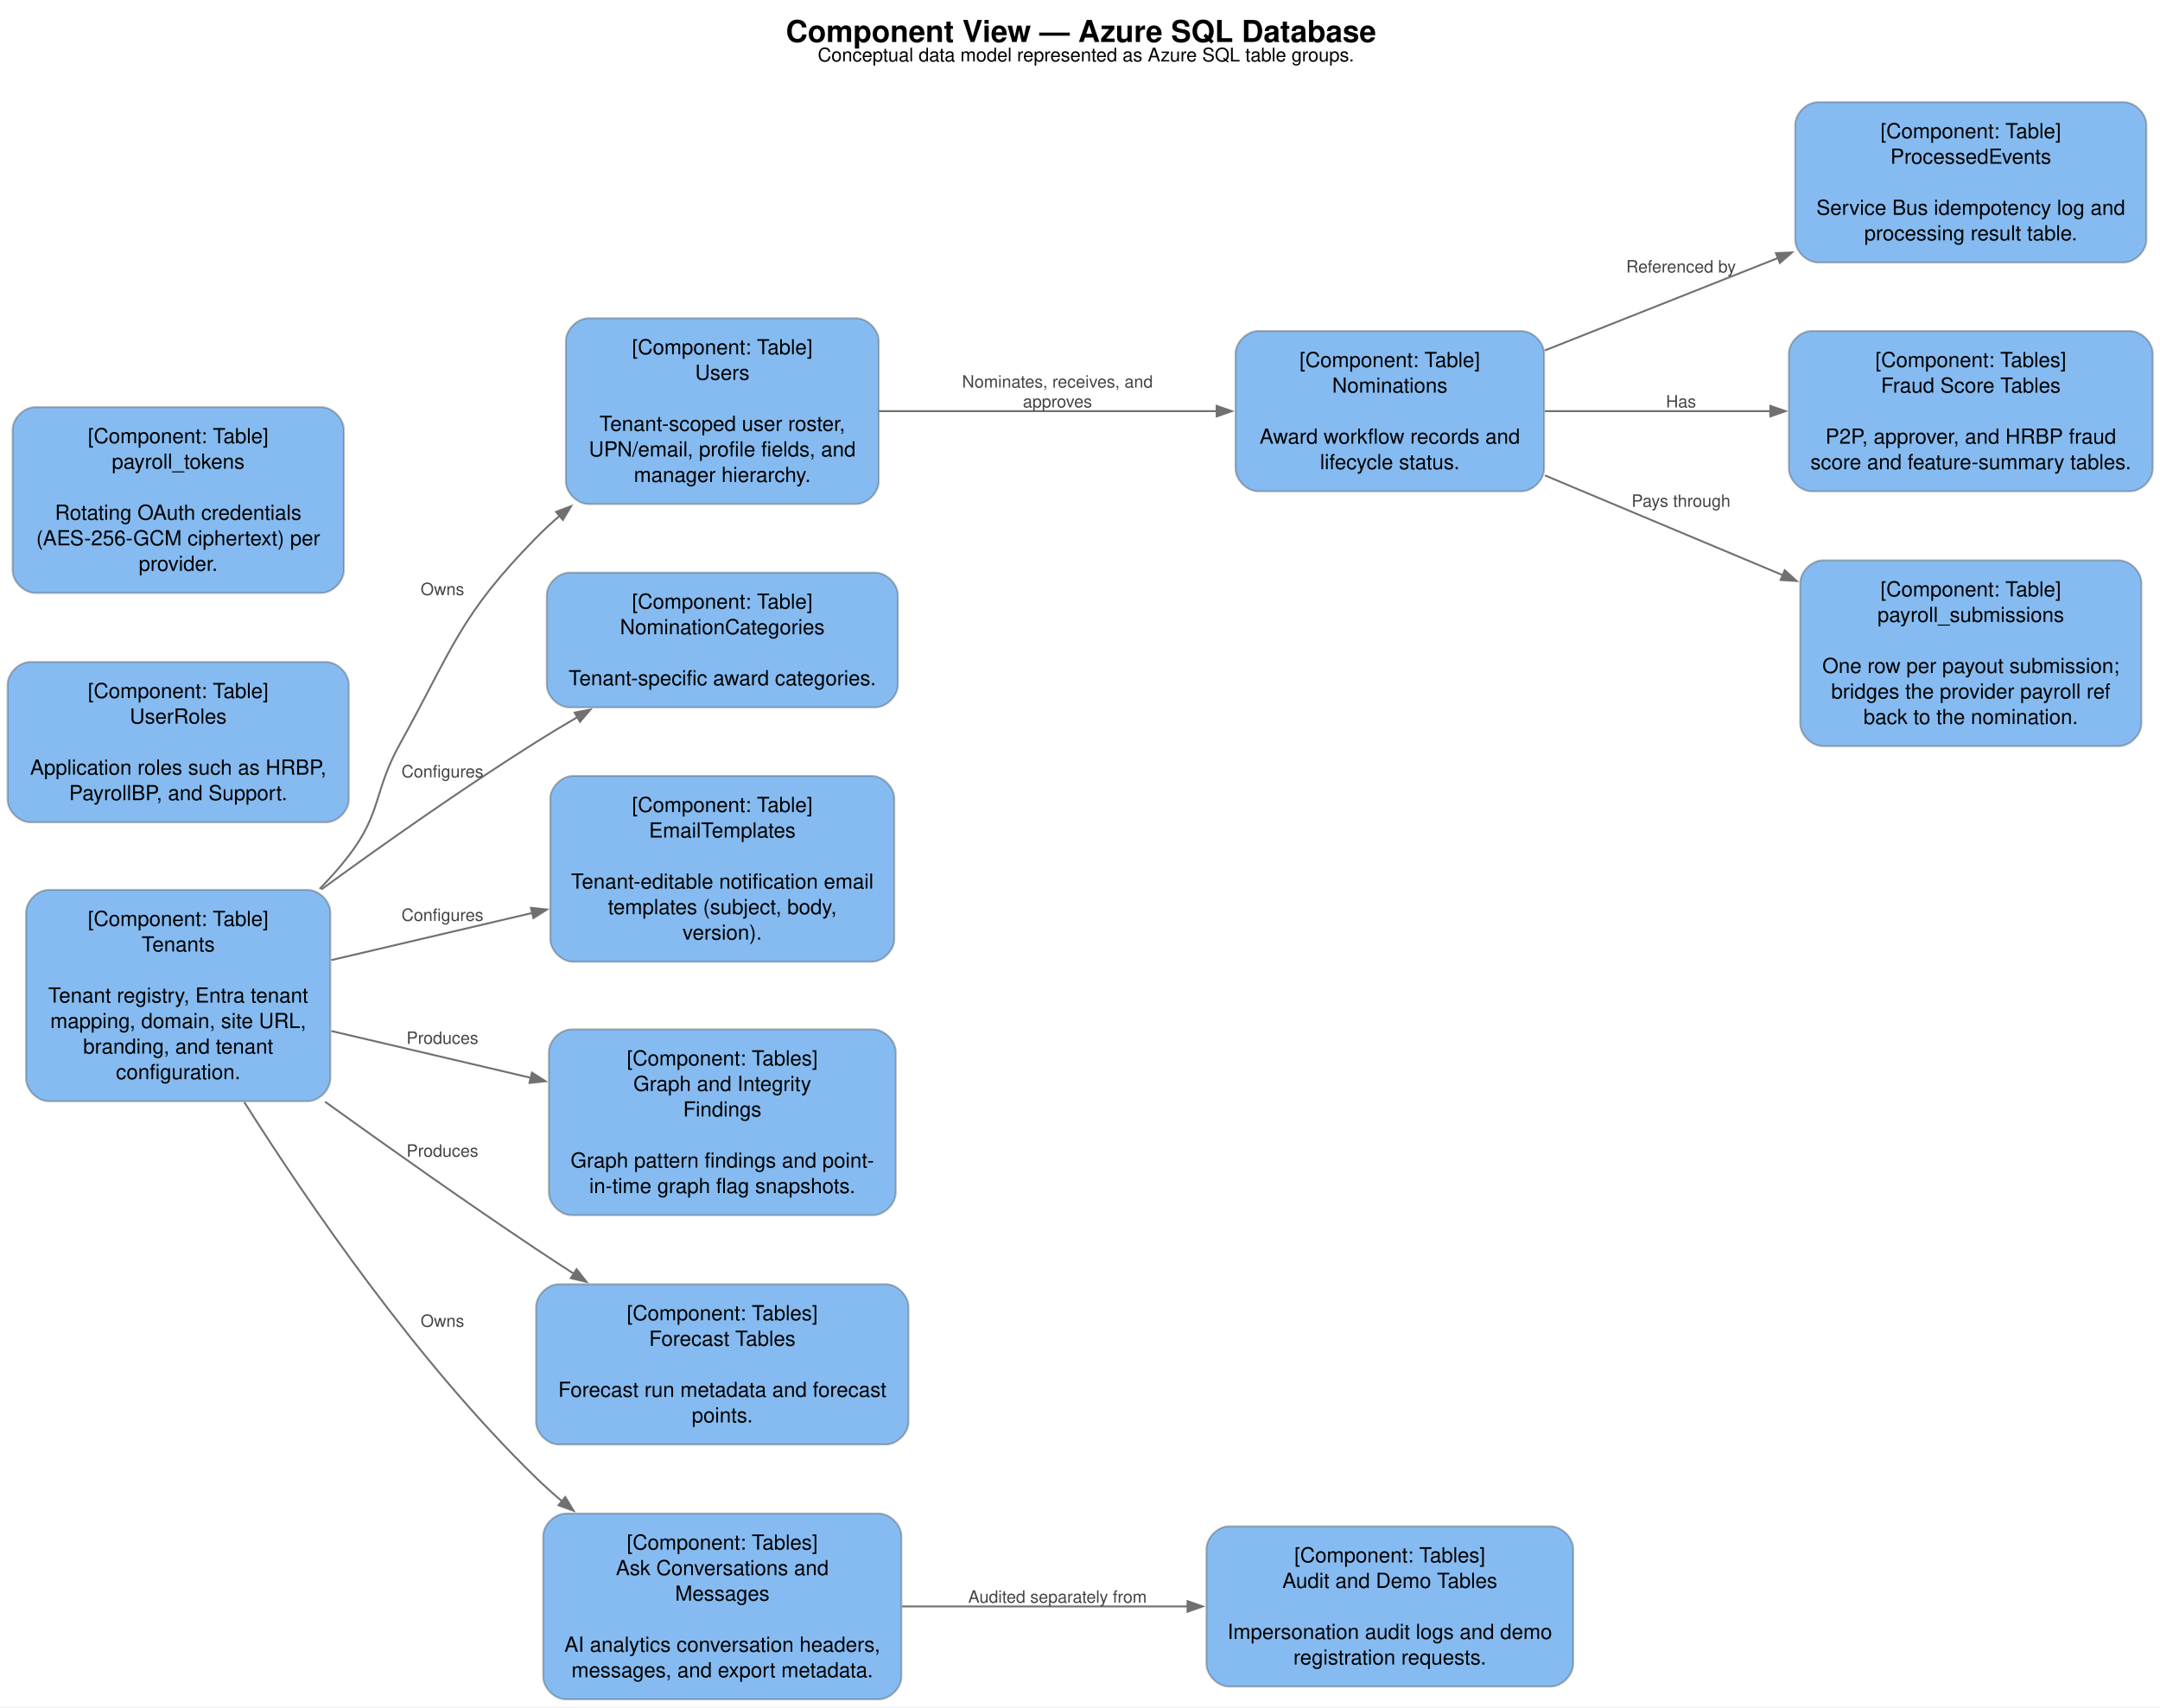
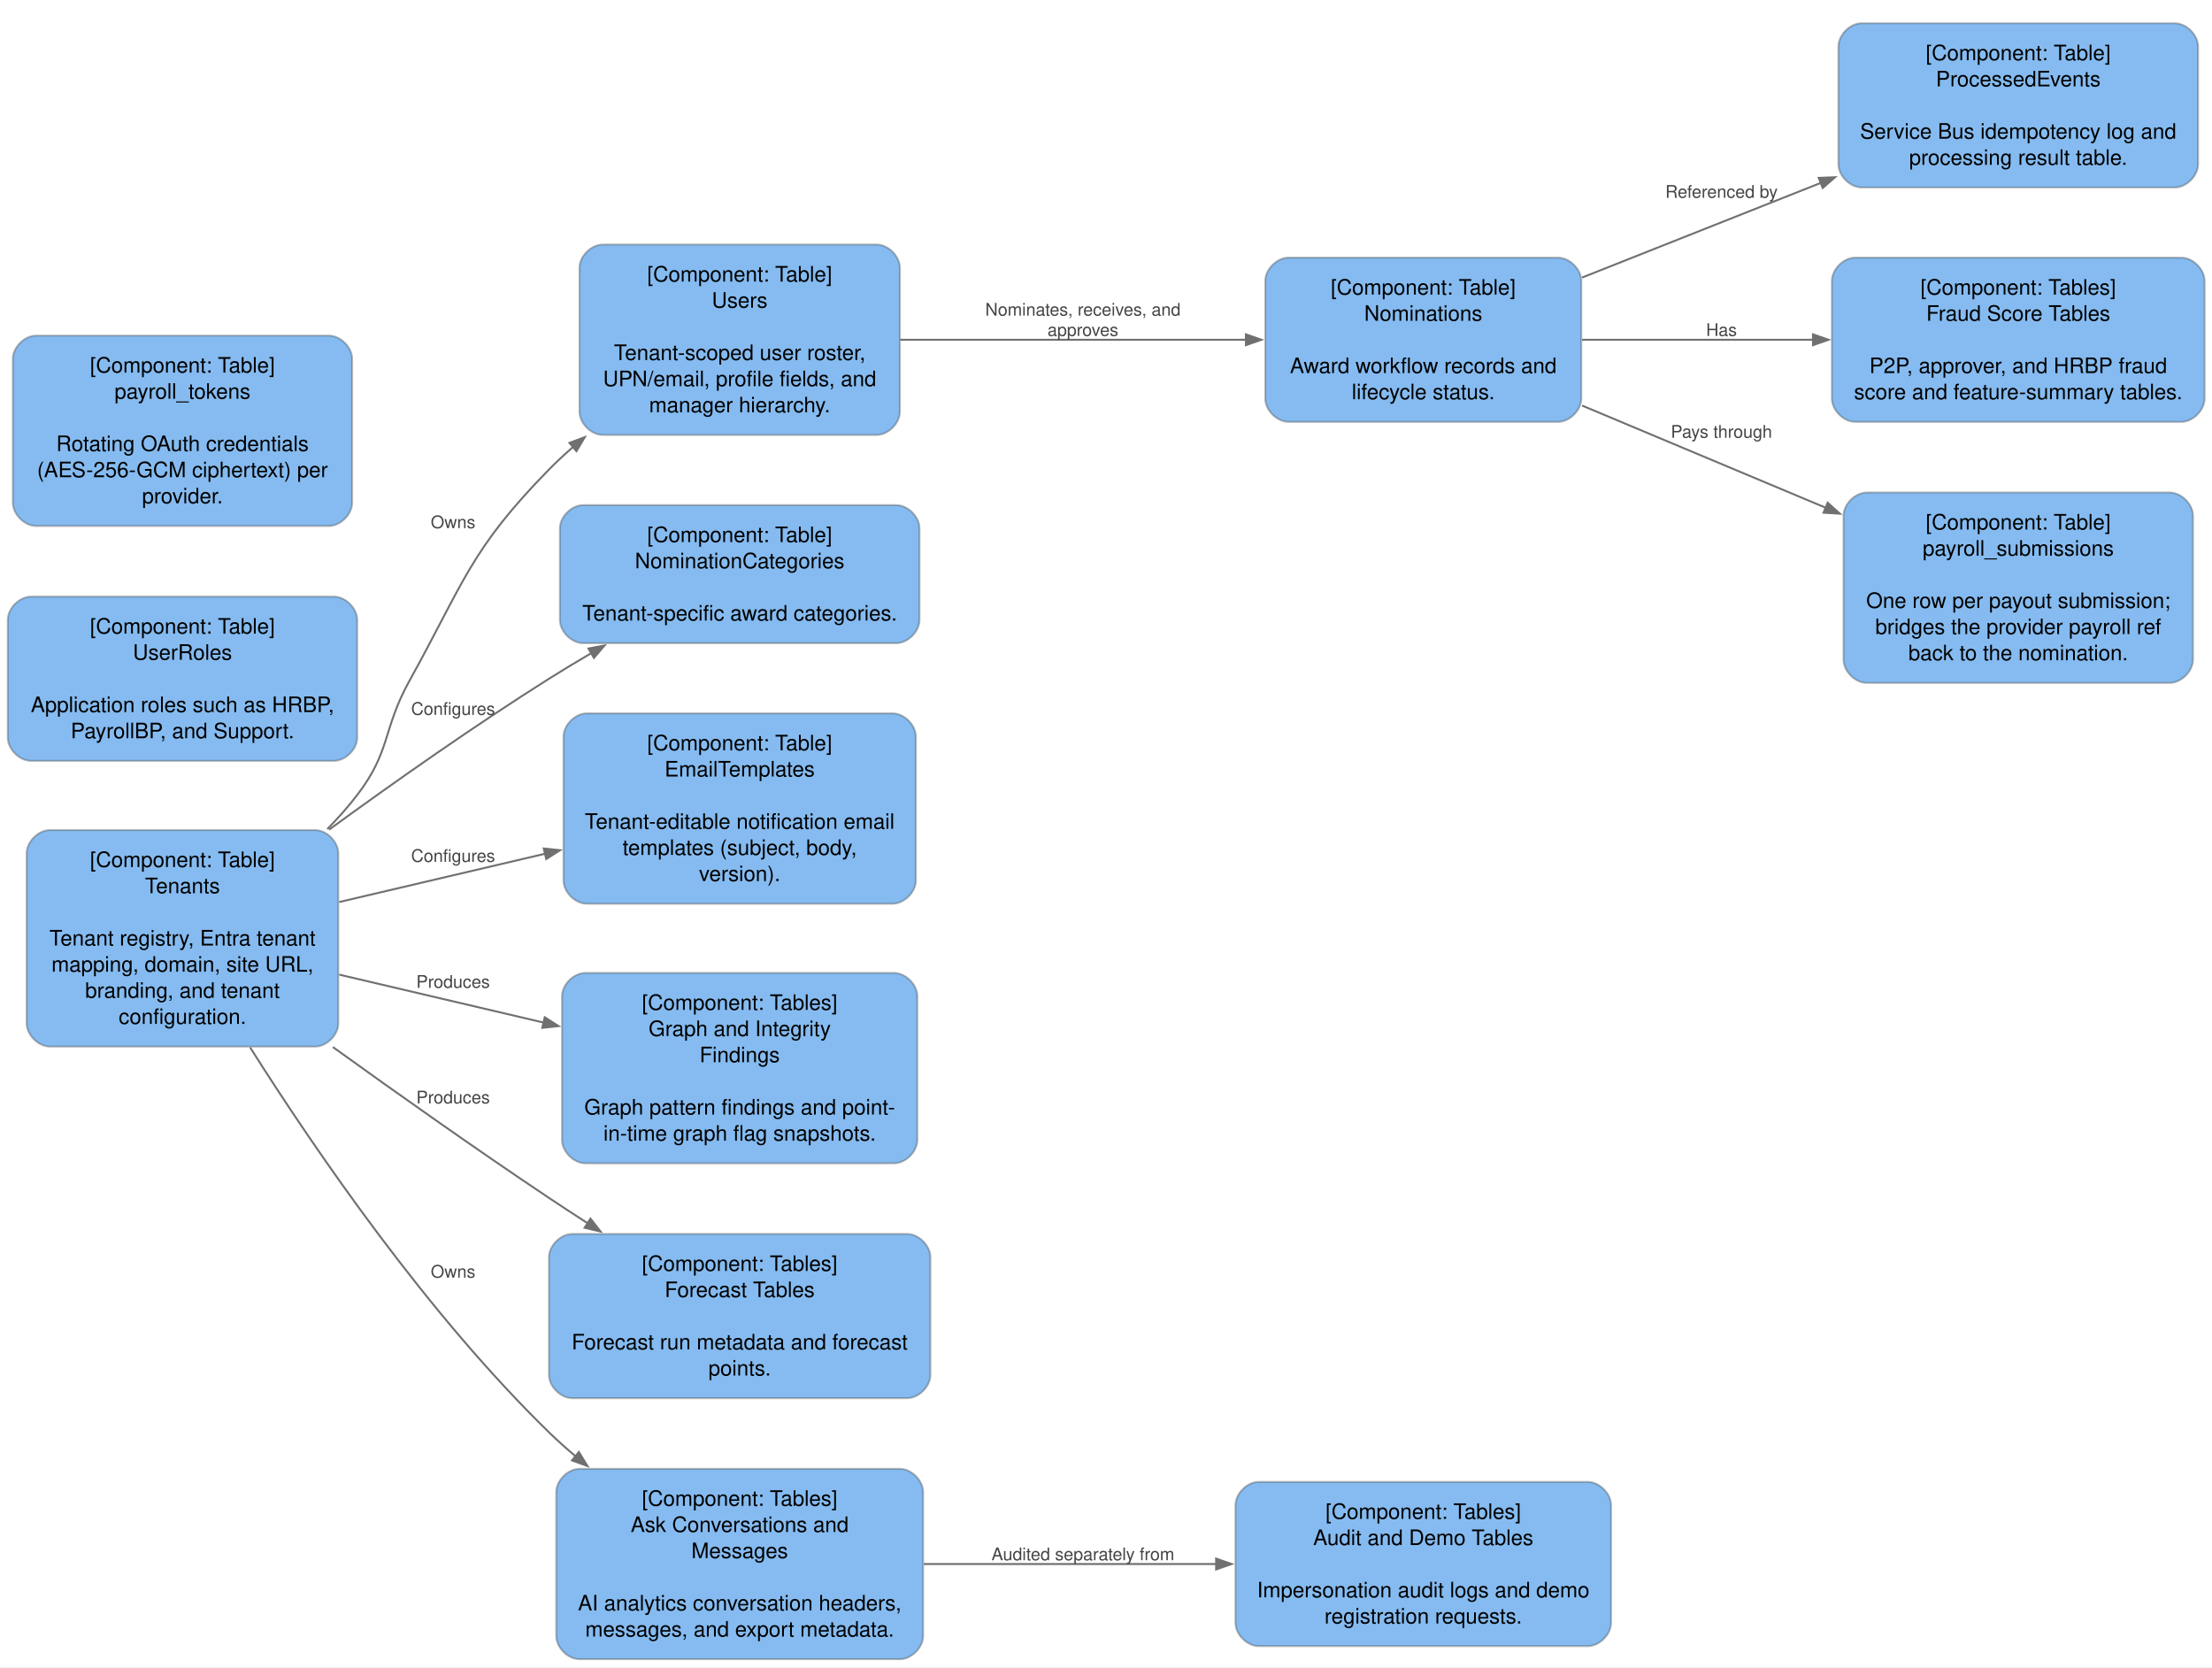
- <svg xmlns="http://www.w3.org/2000/svg" width="1142pt" height="903pt" viewBox="0.00 0.00 1142.00 903.00">
-   <g id="graph0" class="graph" transform="scale(1 1) rotate(0) translate(4 898.53)">
-     <polygon fill="white" stroke="none" points="-4,4 -4,-898.53 1138.18,-898.53 1138.18,4 -4,4" />
-     <text xml:space="preserve" text-anchor="start" x="411.47" y="-876.33" font-family="Helvetica,sans-Serif" font-weight="bold" font-size="16.00">Component View — Azure SQL Database</text>
-     <text xml:space="preserve" text-anchor="start" x="428.34" y="-866.03" font-family="Helvetica,sans-Serif" font-size="10.00">Conceptual data model represented as Azure SQL table groups.</text>
-     <text xml:space="preserve" text-anchor="start" x="564.84" y="-850.33" font-family="Helvetica,sans-Serif" font-size="16.00"> </text>
+ <svg xmlns="http://www.w3.org/2000/svg" width="1142pt" height="861pt" viewBox="0.00 0.00 1142.00 861.00">
+   <g id="graph0" class="graph" transform="scale(1 1) rotate(0) translate(4 856.53)">
+     <polygon fill="white" stroke="none" points="-4,4 -4,-856.53 1138.18,-856.53 1138.18,4 -4,4" />
    <g id="node1" class="node">
      <path fill="#85bbf0" stroke="#333333" stroke-opacity="0.333" d="M158.67,-428.03C158.67,-428.03 21.75,-428.03 21.75,-428.03 15.75,-428.03 9.75,-422.03 9.75,-416.03 9.75,-416.03 9.75,-328.25 9.75,-328.25 9.75,-322.25 15.75,-316.25 21.75,-316.25 21.75,-316.25 158.67,-316.25 158.67,-316.25 164.67,-316.25 170.67,-322.25 170.67,-328.25 170.67,-328.25 170.67,-416.03 170.67,-416.03 170.67,-422.03 164.67,-428.03 158.67,-428.03" />
      <text xml:space="preserve" text-anchor="middle" x="90.21" y="-408.94" font-family="Helvetica,sans-Serif" font-size="11.00" fill="#000000">[Component: Table]</text>
      <text xml:space="preserve" text-anchor="middle" x="90.21" y="-395.44" font-family="Helvetica,sans-Serif" font-size="11.00" fill="#000000">Tenants</text>
      <text xml:space="preserve" text-anchor="middle" x="90.21" y="-381.94" font-family="Helvetica,sans-Serif" font-size="11.00" fill="#000000"> </text>
      <text xml:space="preserve" text-anchor="middle" x="90.21" y="-368.44" font-family="Helvetica,sans-Serif" font-size="11.00" fill="#000000">Tenant registry, Entra tenant</text>
      <text xml:space="preserve" text-anchor="middle" x="90.21" y="-354.94" font-family="Helvetica,sans-Serif" font-size="11.00" fill="#000000">mapping, domain, site URL,</text>
      <text xml:space="preserve" text-anchor="middle" x="90.21" y="-341.44" font-family="Helvetica,sans-Serif" font-size="11.00" fill="#000000">branding, and tenant</text>
      <text xml:space="preserve" text-anchor="middle" x="90.21" y="-327.94" font-family="Helvetica,sans-Serif" font-size="11.00" fill="#000000">configuration.</text>
    </g>
    <g id="node2" class="node">
      <path fill="#85bbf0" stroke="#333333" stroke-opacity="0.333" d="M448.59,-730.28C448.59,-730.28 307.17,-730.28 307.17,-730.28 301.17,-730.28 295.17,-724.28 295.17,-718.28 295.17,-718.28 295.17,-644 295.17,-644 295.17,-638 301.17,-632 307.17,-632 307.17,-632 448.59,-632 448.59,-632 454.59,-632 460.59,-638 460.59,-644 460.59,-644 460.59,-718.28 460.59,-718.28 460.59,-724.28 454.59,-730.28 448.59,-730.28" />
      <text xml:space="preserve" text-anchor="middle" x="377.88" y="-711.19" font-family="Helvetica,sans-Serif" font-size="11.00" fill="#000000">[Component: Table]</text>
      <text xml:space="preserve" text-anchor="middle" x="377.88" y="-697.69" font-family="Helvetica,sans-Serif" font-size="11.00" fill="#000000">Users</text>
      <text xml:space="preserve" text-anchor="middle" x="377.88" y="-684.19" font-family="Helvetica,sans-Serif" font-size="11.00" fill="#000000"> </text>
      <text xml:space="preserve" text-anchor="middle" x="377.88" y="-670.69" font-family="Helvetica,sans-Serif" font-size="11.00" fill="#000000">Tenant-scoped user roster,</text>
      <text xml:space="preserve" text-anchor="middle" x="377.88" y="-657.19" font-family="Helvetica,sans-Serif" font-size="11.00" fill="#000000">UPN/email, profile fields, and</text>
      <text xml:space="preserve" text-anchor="middle" x="377.88" y="-643.69" font-family="Helvetica,sans-Serif" font-size="11.00" fill="#000000">manager hierarchy.</text>
    </g>
    <g id="edge1" class="edge">
      <path fill="none" stroke="#707070" d="M164.99,-428.53C170.53,-434.17 175.77,-440.07 180.42,-446.14 197.96,-469.03 193.43,-479.92 207.42,-505.14 235.58,-555.91 238.75,-572.71 279.42,-614.14 283.38,-618.18 287.63,-622.12 292.04,-625.95" />
      <polygon fill="#707070" stroke="#707070" points="290,-627.9 297.93,-630.89 293.6,-623.61 290,-627.9" />
      <text xml:space="preserve" text-anchor="middle" x="229.92" y="-583.87" font-family="Helvetica,sans-Serif" font-size="9.00" fill="#444444">Owns</text>
    </g>
    <g id="node5" class="node">
      <path fill="#85bbf0" stroke="#333333" stroke-opacity="0.333" d="M458.72,-595.78C458.72,-595.78 297.05,-595.78 297.05,-595.78 291.05,-595.78 285.05,-589.78 285.05,-583.78 285.05,-583.78 285.05,-536.5 285.05,-536.5 285.05,-530.5 291.05,-524.5 297.05,-524.5 297.05,-524.5 458.72,-524.5 458.72,-524.5 464.72,-524.5 470.72,-530.5 470.72,-536.5 470.72,-536.5 470.72,-583.78 470.72,-583.78 470.72,-589.78 464.72,-595.78 458.72,-595.78" />
      <text xml:space="preserve" text-anchor="middle" x="377.88" y="-576.69" font-family="Helvetica,sans-Serif" font-size="11.00" fill="#000000">[Component: Table]</text>
      <text xml:space="preserve" text-anchor="middle" x="377.88" y="-563.19" font-family="Helvetica,sans-Serif" font-size="11.00" fill="#000000">NominationCategories</text>
      <text xml:space="preserve" text-anchor="middle" x="377.88" y="-549.69" font-family="Helvetica,sans-Serif" font-size="11.00" fill="#000000"> </text>
      <text xml:space="preserve" text-anchor="middle" x="377.88" y="-536.19" font-family="Helvetica,sans-Serif" font-size="11.00" fill="#000000">Tenant-specific award categories.</text>
    </g>
    <g id="edge2" class="edge">
      <path fill="none" stroke="#707070" d="M165.89,-428.24C199.91,-453.03 241.07,-481.97 279.42,-506.14 286.45,-510.57 293.87,-515.04 301.34,-519.4" />
      <polygon fill="#707070" stroke="#707070" points="299.82,-521.75 308.15,-523.33 302.62,-516.9 299.82,-521.75" />
      <text xml:space="preserve" text-anchor="middle" x="229.92" y="-487.5" font-family="Helvetica,sans-Serif" font-size="9.00" fill="#444444">Configures</text>
    </g>
    <g id="node6" class="node">
      <path fill="#85bbf0" stroke="#333333" stroke-opacity="0.333" d="M456.84,-488.28C456.84,-488.28 298.92,-488.28 298.92,-488.28 292.92,-488.28 286.92,-482.28 286.92,-476.28 286.92,-476.28 286.92,-402 286.92,-402 286.92,-396 292.92,-390 298.92,-390 298.92,-390 456.84,-390 456.84,-390 462.84,-390 468.84,-396 468.84,-402 468.84,-402 468.84,-476.28 468.84,-476.28 468.84,-482.28 462.84,-488.28 456.84,-488.28" />
      <text xml:space="preserve" text-anchor="middle" x="377.88" y="-469.19" font-family="Helvetica,sans-Serif" font-size="11.00" fill="#000000">[Component: Table]</text>
      <text xml:space="preserve" text-anchor="middle" x="377.88" y="-455.69" font-family="Helvetica,sans-Serif" font-size="11.00" fill="#000000">EmailTemplates</text>
      <text xml:space="preserve" text-anchor="middle" x="377.88" y="-442.19" font-family="Helvetica,sans-Serif" font-size="11.00" fill="#000000"> </text>
      <text xml:space="preserve" text-anchor="middle" x="377.88" y="-428.69" font-family="Helvetica,sans-Serif" font-size="11.00" fill="#000000">Tenant-editable notification email</text>
      <text xml:space="preserve" text-anchor="middle" x="377.88" y="-415.19" font-family="Helvetica,sans-Serif" font-size="11.00" fill="#000000">templates (subject, body,</text>
      <text xml:space="preserve" text-anchor="middle" x="377.88" y="-401.69" font-family="Helvetica,sans-Serif" font-size="11.00" fill="#000000">version).</text>
    </g>
    <g id="edge3" class="edge">
      <path fill="none" stroke="#707070" d="M171.16,-390.89C204.12,-398.62 242.66,-407.66 277.41,-415.81" />
      <polygon fill="#707070" stroke="#707070" points="276.73,-418.53 285.15,-417.63 278,-413.07 276.73,-418.53" />
      <text xml:space="preserve" text-anchor="middle" x="229.92" y="-411.6" font-family="Helvetica,sans-Serif" font-size="9.00" fill="#444444">Configures</text>
    </g>
    <g id="node9" class="node">
      <path fill="#85bbf0" stroke="#333333" stroke-opacity="0.333" d="M457.59,-354.28C457.59,-354.28 298.17,-354.28 298.17,-354.28 292.17,-354.28 286.17,-348.28 286.17,-342.28 286.17,-342.28 286.17,-268 286.17,-268 286.17,-262 292.17,-256 298.17,-256 298.17,-256 457.59,-256 457.59,-256 463.59,-256 469.59,-262 469.59,-268 469.59,-268 469.59,-342.28 469.59,-342.28 469.59,-348.28 463.59,-354.28 457.59,-354.28" />
      <text xml:space="preserve" text-anchor="middle" x="377.88" y="-335.19" font-family="Helvetica,sans-Serif" font-size="11.00" fill="#000000">[Component: Tables]</text>
      <text xml:space="preserve" text-anchor="middle" x="377.88" y="-321.69" font-family="Helvetica,sans-Serif" font-size="11.00" fill="#000000">Graph and Integrity</text>
      <text xml:space="preserve" text-anchor="middle" x="377.88" y="-308.19" font-family="Helvetica,sans-Serif" font-size="11.00" fill="#000000">Findings</text>
      <text xml:space="preserve" text-anchor="middle" x="377.88" y="-294.69" font-family="Helvetica,sans-Serif" font-size="11.00" fill="#000000"> </text>
      <text xml:space="preserve" text-anchor="middle" x="377.88" y="-281.19" font-family="Helvetica,sans-Serif" font-size="11.00" fill="#000000">Graph pattern findings and point-</text>
      <text xml:space="preserve" text-anchor="middle" x="377.88" y="-267.69" font-family="Helvetica,sans-Serif" font-size="11.00" fill="#000000">in-time graph flag snapshots.</text>
    </g>
    <g id="edge4" class="edge">
      <path fill="none" stroke="#707070" d="M171.16,-353.39C203.89,-345.71 242.12,-336.74 276.69,-328.64" />
      <polygon fill="#707070" stroke="#707070" points="277.24,-331.39 284.39,-326.83 275.96,-325.93 277.24,-331.39" />
      <text xml:space="preserve" text-anchor="middle" x="229.92" y="-346.59" font-family="Helvetica,sans-Serif" font-size="9.00" fill="#444444">Produces</text>
    </g>
    <g id="node10" class="node">
      <path fill="#85bbf0" stroke="#333333" stroke-opacity="0.333" d="M464.34,-219.53C464.34,-219.53 291.42,-219.53 291.42,-219.53 285.42,-219.53 279.42,-213.53 279.42,-207.53 279.42,-207.53 279.42,-146.75 279.42,-146.75 279.42,-140.75 285.42,-134.75 291.42,-134.75 291.42,-134.75 464.34,-134.75 464.34,-134.75 470.34,-134.75 476.34,-140.75 476.34,-146.75 476.34,-146.75 476.34,-207.53 476.34,-207.53 476.34,-213.53 470.34,-219.53 464.34,-219.53" />
      <text xml:space="preserve" text-anchor="middle" x="377.88" y="-200.44" font-family="Helvetica,sans-Serif" font-size="11.00" fill="#000000">[Component: Tables]</text>
      <text xml:space="preserve" text-anchor="middle" x="377.88" y="-186.94" font-family="Helvetica,sans-Serif" font-size="11.00" fill="#000000">Forecast Tables</text>
      <text xml:space="preserve" text-anchor="middle" x="377.88" y="-173.44" font-family="Helvetica,sans-Serif" font-size="11.00" fill="#000000"> </text>
      <text xml:space="preserve" text-anchor="middle" x="377.88" y="-159.94" font-family="Helvetica,sans-Serif" font-size="11.00" fill="#000000">Forecast run metadata and forecast</text>
      <text xml:space="preserve" text-anchor="middle" x="377.88" y="-146.44" font-family="Helvetica,sans-Serif" font-size="11.00" fill="#000000">points.</text>
    </g>
    <g id="edge5" class="edge">
      <path fill="none" stroke="#707070" d="M167.87,-316C201.73,-291.61 242.23,-262.98 279.42,-238.14 285.86,-233.84 292.59,-229.44 299.37,-225.07" />
      <polygon fill="#707070" stroke="#707070" points="300.84,-227.45 306.07,-220.77 297.82,-222.73 300.84,-227.45" />
      <text xml:space="preserve" text-anchor="middle" x="229.92" y="-286.92" font-family="Helvetica,sans-Serif" font-size="9.00" fill="#444444">Produces</text>
    </g>
    <g id="node11" class="node">
      <path fill="#85bbf0" stroke="#333333" stroke-opacity="0.333" d="M460.59,-98.28C460.59,-98.28 295.17,-98.28 295.17,-98.28 289.17,-98.28 283.17,-92.28 283.17,-86.28 283.17,-86.28 283.17,-12 283.17,-12 283.17,-6 289.17,0 295.17,0 295.17,0 460.59,0 460.59,0 466.59,0 472.59,-6 472.59,-12 472.59,-12 472.59,-86.28 472.59,-86.28 472.59,-92.28 466.59,-98.28 460.59,-98.28" />
      <text xml:space="preserve" text-anchor="middle" x="377.88" y="-79.19" font-family="Helvetica,sans-Serif" font-size="11.00" fill="#000000">[Component: Tables]</text>
      <text xml:space="preserve" text-anchor="middle" x="377.88" y="-65.69" font-family="Helvetica,sans-Serif" font-size="11.00" fill="#000000">Ask Conversations and</text>
      <text xml:space="preserve" text-anchor="middle" x="377.88" y="-52.19" font-family="Helvetica,sans-Serif" font-size="11.00" fill="#000000">Messages</text>
      <text xml:space="preserve" text-anchor="middle" x="377.88" y="-38.69" font-family="Helvetica,sans-Serif" font-size="11.00" fill="#000000"> </text>
      <text xml:space="preserve" text-anchor="middle" x="377.88" y="-25.19" font-family="Helvetica,sans-Serif" font-size="11.00" fill="#000000">AI analytics conversation headers,</text>
      <text xml:space="preserve" text-anchor="middle" x="377.88" y="-11.69" font-family="Helvetica,sans-Serif" font-size="11.00" fill="#000000">messages, and export metadata.</text>
    </g>
    <g id="edge6" class="edge">
      <path fill="none" stroke="#707070" d="M125.13,-315.82C159.68,-261.23 216.94,-177.98 279.42,-117.14 283.79,-112.89 288.45,-108.71 293.28,-104.64" />
      <polygon fill="#707070" stroke="#707070" points="294.86,-106.97 299.28,-99.73 291.31,-102.63 294.86,-106.97" />
      <text xml:space="preserve" text-anchor="middle" x="229.92" y="-196.97" font-family="Helvetica,sans-Serif" font-size="9.00" fill="#444444">Owns</text>
    </g>
    <g id="node4" class="node">
      <path fill="#85bbf0" stroke="#333333" stroke-opacity="0.333" d="M800.39,-723.53C800.39,-723.53 661.22,-723.53 661.22,-723.53 655.22,-723.53 649.22,-717.53 649.22,-711.53 649.22,-711.53 649.22,-650.75 649.22,-650.75 649.22,-644.75 655.22,-638.75 661.22,-638.75 661.22,-638.75 800.39,-638.75 800.39,-638.75 806.39,-638.75 812.39,-644.75 812.39,-650.75 812.39,-650.75 812.39,-711.53 812.39,-711.53 812.39,-717.53 806.39,-723.53 800.39,-723.53" />
      <text xml:space="preserve" text-anchor="middle" x="730.8" y="-704.44" font-family="Helvetica,sans-Serif" font-size="11.00" fill="#000000">[Component: Table]</text>
      <text xml:space="preserve" text-anchor="middle" x="730.8" y="-690.94" font-family="Helvetica,sans-Serif" font-size="11.00" fill="#000000">Nominations</text>
      <text xml:space="preserve" text-anchor="middle" x="730.8" y="-677.44" font-family="Helvetica,sans-Serif" font-size="11.00" fill="#000000"> </text>
      <text xml:space="preserve" text-anchor="middle" x="730.8" y="-663.94" font-family="Helvetica,sans-Serif" font-size="11.00" fill="#000000">Award workflow records and</text>
      <text xml:space="preserve" text-anchor="middle" x="730.8" y="-650.44" font-family="Helvetica,sans-Serif" font-size="11.00" fill="#000000">lifecycle status.</text>
    </g>
    <g id="edge7" class="edge">
      <path fill="none" stroke="#707070" d="M460.71,-681.14C514.22,-681.14 584.16,-681.14 639.33,-681.14" />
      <polygon fill="#707070" stroke="#707070" points="639.23,-683.94 647.23,-681.14 639.23,-678.34 639.23,-683.94" />
      <text xml:space="preserve" text-anchor="middle" x="555.09" y="-693.59" font-family="Helvetica,sans-Serif" font-size="9.00" fill="#444444">Nominates, receives, and</text>
      <text xml:space="preserve" text-anchor="middle" x="555.09" y="-683.09" font-family="Helvetica,sans-Serif" font-size="9.00" fill="#444444">approves</text>
    </g>
    <g id="node3" class="node">
      <path fill="#85bbf0" stroke="#333333" stroke-opacity="0.333" d="M168.42,-548.53C168.42,-548.53 12,-548.53 12,-548.53 6,-548.53 0,-542.53 0,-536.53 0,-536.53 0,-475.75 0,-475.75 0,-469.75 6,-463.75 12,-463.75 12,-463.75 168.42,-463.75 168.42,-463.75 174.42,-463.75 180.42,-469.75 180.42,-475.75 180.42,-475.75 180.42,-536.53 180.42,-536.53 180.42,-542.53 174.42,-548.53 168.42,-548.53" />
      <text xml:space="preserve" text-anchor="middle" x="90.21" y="-529.44" font-family="Helvetica,sans-Serif" font-size="11.00" fill="#000000">[Component: Table]</text>
      <text xml:space="preserve" text-anchor="middle" x="90.21" y="-515.94" font-family="Helvetica,sans-Serif" font-size="11.00" fill="#000000">UserRoles</text>
      <text xml:space="preserve" text-anchor="middle" x="90.21" y="-502.44" font-family="Helvetica,sans-Serif" font-size="11.00" fill="#000000"> </text>
      <text xml:space="preserve" text-anchor="middle" x="90.21" y="-488.94" font-family="Helvetica,sans-Serif" font-size="11.00" fill="#000000">Application roles such as HRBP,</text>
      <text xml:space="preserve" text-anchor="middle" x="90.21" y="-475.44" font-family="Helvetica,sans-Serif" font-size="11.00" fill="#000000">PayrollBP, and Support.</text>
    </g>
    <g id="node7" class="node">
      <path fill="#85bbf0" stroke="#333333" stroke-opacity="0.333" d="M1118.81,-844.53C1118.81,-844.53 957.13,-844.53 957.13,-844.53 951.13,-844.53 945.13,-838.53 945.13,-832.53 945.13,-832.53 945.13,-771.75 945.13,-771.75 945.13,-765.75 951.13,-759.75 957.13,-759.75 957.13,-759.75 1118.81,-759.75 1118.81,-759.75 1124.81,-759.75 1130.81,-765.75 1130.81,-771.75 1130.81,-771.75 1130.81,-832.53 1130.81,-832.53 1130.81,-838.53 1124.81,-844.53 1118.81,-844.53" />
      <text xml:space="preserve" text-anchor="middle" x="1037.97" y="-825.44" font-family="Helvetica,sans-Serif" font-size="11.00" fill="#000000">[Component: Table]</text>
      <text xml:space="preserve" text-anchor="middle" x="1037.97" y="-811.94" font-family="Helvetica,sans-Serif" font-size="11.00" fill="#000000">ProcessedEvents</text>
      <text xml:space="preserve" text-anchor="middle" x="1037.97" y="-798.44" font-family="Helvetica,sans-Serif" font-size="11.00" fill="#000000"> </text>
      <text xml:space="preserve" text-anchor="middle" x="1037.97" y="-784.94" font-family="Helvetica,sans-Serif" font-size="11.00" fill="#000000">Service Bus idempotency log and</text>
      <text xml:space="preserve" text-anchor="middle" x="1037.97" y="-771.44" font-family="Helvetica,sans-Serif" font-size="11.00" fill="#000000">processing result table.</text>
    </g>
    <g id="edge10" class="edge">
      <path fill="none" stroke="#707070" d="M812.78,-713.25C850.62,-728.25 896.05,-746.26 936.09,-762.14" />
      <polygon fill="#707070" stroke="#707070" points="934.94,-764.7 943.41,-765.04 937.01,-759.49 934.94,-764.7" />
      <text xml:space="preserve" text-anchor="middle" x="884.76" y="-754.43" font-family="Helvetica,sans-Serif" font-size="9.00" fill="#444444">Referenced by</text>
    </g>
    <g id="node8" class="node">
      <path fill="#85bbf0" stroke="#333333" stroke-opacity="0.333" d="M1122.18,-723.53C1122.18,-723.53 953.76,-723.53 953.76,-723.53 947.76,-723.53 941.76,-717.53 941.76,-711.53 941.76,-711.53 941.76,-650.75 941.76,-650.75 941.76,-644.75 947.76,-638.75 953.76,-638.75 953.76,-638.75 1122.18,-638.75 1122.18,-638.75 1128.18,-638.75 1134.18,-644.75 1134.18,-650.75 1134.18,-650.75 1134.18,-711.53 1134.18,-711.53 1134.18,-717.53 1128.18,-723.53 1122.18,-723.53" />
      <text xml:space="preserve" text-anchor="middle" x="1037.97" y="-704.44" font-family="Helvetica,sans-Serif" font-size="11.00" fill="#000000">[Component: Tables]</text>
      <text xml:space="preserve" text-anchor="middle" x="1037.97" y="-690.94" font-family="Helvetica,sans-Serif" font-size="11.00" fill="#000000">Fraud Score Tables</text>
      <text xml:space="preserve" text-anchor="middle" x="1037.97" y="-677.44" font-family="Helvetica,sans-Serif" font-size="11.00" fill="#000000"> </text>
      <text xml:space="preserve" text-anchor="middle" x="1037.97" y="-663.94" font-family="Helvetica,sans-Serif" font-size="11.00" fill="#000000">P2P, approver, and HRBP fraud</text>
      <text xml:space="preserve" text-anchor="middle" x="1037.97" y="-650.44" font-family="Helvetica,sans-Serif" font-size="11.00" fill="#000000">score and feature-summary tables.</text>
    </g>
    <g id="edge8" class="edge">
      <path fill="none" stroke="#707070" d="M812.78,-681.14C849.4,-681.14 893.13,-681.14 932.21,-681.14" />
      <polygon fill="#707070" stroke="#707070" points="932,-683.94 940,-681.14 932,-678.34 932,-683.94" />
      <text xml:space="preserve" text-anchor="middle" x="884.76" y="-683.09" font-family="Helvetica,sans-Serif" font-size="9.00" fill="#444444">Has</text>
    </g>
    <g id="node13" class="node">
      <path fill="#85bbf0" stroke="#333333" stroke-opacity="0.333" d="M1116.18,-602.28C1116.18,-602.28 959.76,-602.28 959.76,-602.28 953.76,-602.28 947.76,-596.28 947.76,-590.28 947.76,-590.28 947.76,-516 947.76,-516 947.76,-510 953.76,-504 959.76,-504 959.76,-504 1116.18,-504 1116.18,-504 1122.18,-504 1128.18,-510 1128.18,-516 1128.18,-516 1128.18,-590.28 1128.18,-590.28 1128.18,-596.28 1122.18,-602.28 1116.18,-602.28" />
      <text xml:space="preserve" text-anchor="middle" x="1037.97" y="-583.19" font-family="Helvetica,sans-Serif" font-size="11.00" fill="#000000">[Component: Table]</text>
      <text xml:space="preserve" text-anchor="middle" x="1037.97" y="-569.69" font-family="Helvetica,sans-Serif" font-size="11.00" fill="#000000">payroll_submissions</text>
      <text xml:space="preserve" text-anchor="middle" x="1037.97" y="-556.19" font-family="Helvetica,sans-Serif" font-size="11.00" fill="#000000"> </text>
      <text xml:space="preserve" text-anchor="middle" x="1037.97" y="-542.69" font-family="Helvetica,sans-Serif" font-size="11.00" fill="#000000">One row per payout submission;</text>
      <text xml:space="preserve" text-anchor="middle" x="1037.97" y="-529.19" font-family="Helvetica,sans-Serif" font-size="11.00" fill="#000000">bridges the provider payroll ref</text>
      <text xml:space="preserve" text-anchor="middle" x="1037.97" y="-515.69" font-family="Helvetica,sans-Serif" font-size="11.00" fill="#000000">back to the nomination.</text>
    </g>
    <g id="edge9" class="edge">
      <path fill="none" stroke="#707070" d="M812.78,-647.17C851.44,-630.96 898.03,-611.42 938.69,-594.36" />
      <polygon fill="#707070" stroke="#707070" points="939.59,-597.02 945.88,-591.35 937.42,-591.86 939.59,-597.02" />
      <text xml:space="preserve" text-anchor="middle" x="884.76" y="-630.55" font-family="Helvetica,sans-Serif" font-size="9.00" fill="#444444">Pays through</text>
    </g>
    <g id="node14" class="node">
      <path fill="#85bbf0" stroke="#333333" stroke-opacity="0.333" d="M815.76,-91.53C815.76,-91.53 645.84,-91.53 645.84,-91.53 639.84,-91.53 633.84,-85.53 633.84,-79.53 633.84,-79.53 633.84,-18.75 633.84,-18.75 633.84,-12.75 639.84,-6.75 645.84,-6.75 645.84,-6.75 815.76,-6.75 815.76,-6.75 821.76,-6.75 827.76,-12.75 827.76,-18.75 827.76,-18.75 827.76,-79.53 827.76,-79.53 827.76,-85.53 821.76,-91.53 815.76,-91.53" />
      <text xml:space="preserve" text-anchor="middle" x="730.8" y="-72.44" font-family="Helvetica,sans-Serif" font-size="11.00" fill="#000000">[Component: Tables]</text>
      <text xml:space="preserve" text-anchor="middle" x="730.8" y="-58.94" font-family="Helvetica,sans-Serif" font-size="11.00" fill="#000000">Audit and Demo Tables</text>
      <text xml:space="preserve" text-anchor="middle" x="730.8" y="-45.44" font-family="Helvetica,sans-Serif" font-size="11.00" fill="#000000"> </text>
      <text xml:space="preserve" text-anchor="middle" x="730.8" y="-31.94" font-family="Helvetica,sans-Serif" font-size="11.00" fill="#000000">Impersonation audit logs and demo</text>
      <text xml:space="preserve" text-anchor="middle" x="730.8" y="-18.44" font-family="Helvetica,sans-Serif" font-size="11.00" fill="#000000">registration requests.</text>
    </g>
    <g id="edge11" class="edge">
      <path fill="none" stroke="#707070" d="M472.92,-49.14C519.46,-49.14 575.81,-49.14 623.87,-49.14" />
      <polygon fill="#707070" stroke="#707070" points="623.85,-51.94 631.85,-49.14 623.85,-46.34 623.85,-51.94" />
      <text xml:space="preserve" text-anchor="middle" x="555.09" y="-51.09" font-family="Helvetica,sans-Serif" font-size="9.00" fill="#444444">Audited separately from</text>
    </g>
    <g id="node12" class="node">
      <path fill="#85bbf0" stroke="#333333" stroke-opacity="0.333" d="M165.8,-683.28C165.8,-683.28 14.63,-683.28 14.63,-683.28 8.63,-683.28 2.63,-677.28 2.63,-671.28 2.63,-671.28 2.63,-597 2.63,-597 2.63,-591 8.63,-585 14.63,-585 14.63,-585 165.8,-585 165.8,-585 171.8,-585 177.8,-591 177.8,-597 177.8,-597 177.8,-671.28 177.8,-671.28 177.8,-677.28 171.8,-683.28 165.8,-683.28" />
      <text xml:space="preserve" text-anchor="middle" x="90.21" y="-664.19" font-family="Helvetica,sans-Serif" font-size="11.00" fill="#000000">[Component: Table]</text>
      <text xml:space="preserve" text-anchor="middle" x="90.21" y="-650.69" font-family="Helvetica,sans-Serif" font-size="11.00" fill="#000000">payroll_tokens</text>
      <text xml:space="preserve" text-anchor="middle" x="90.21" y="-637.19" font-family="Helvetica,sans-Serif" font-size="11.00" fill="#000000"> </text>
      <text xml:space="preserve" text-anchor="middle" x="90.21" y="-623.69" font-family="Helvetica,sans-Serif" font-size="11.00" fill="#000000">Rotating OAuth credentials</text>
      <text xml:space="preserve" text-anchor="middle" x="90.21" y="-610.19" font-family="Helvetica,sans-Serif" font-size="11.00" fill="#000000">(AES-256-GCM ciphertext) per</text>
      <text xml:space="preserve" text-anchor="middle" x="90.21" y="-596.69" font-family="Helvetica,sans-Serif" font-size="11.00" fill="#000000">provider.</text>
    </g>
  </g>
</svg>
